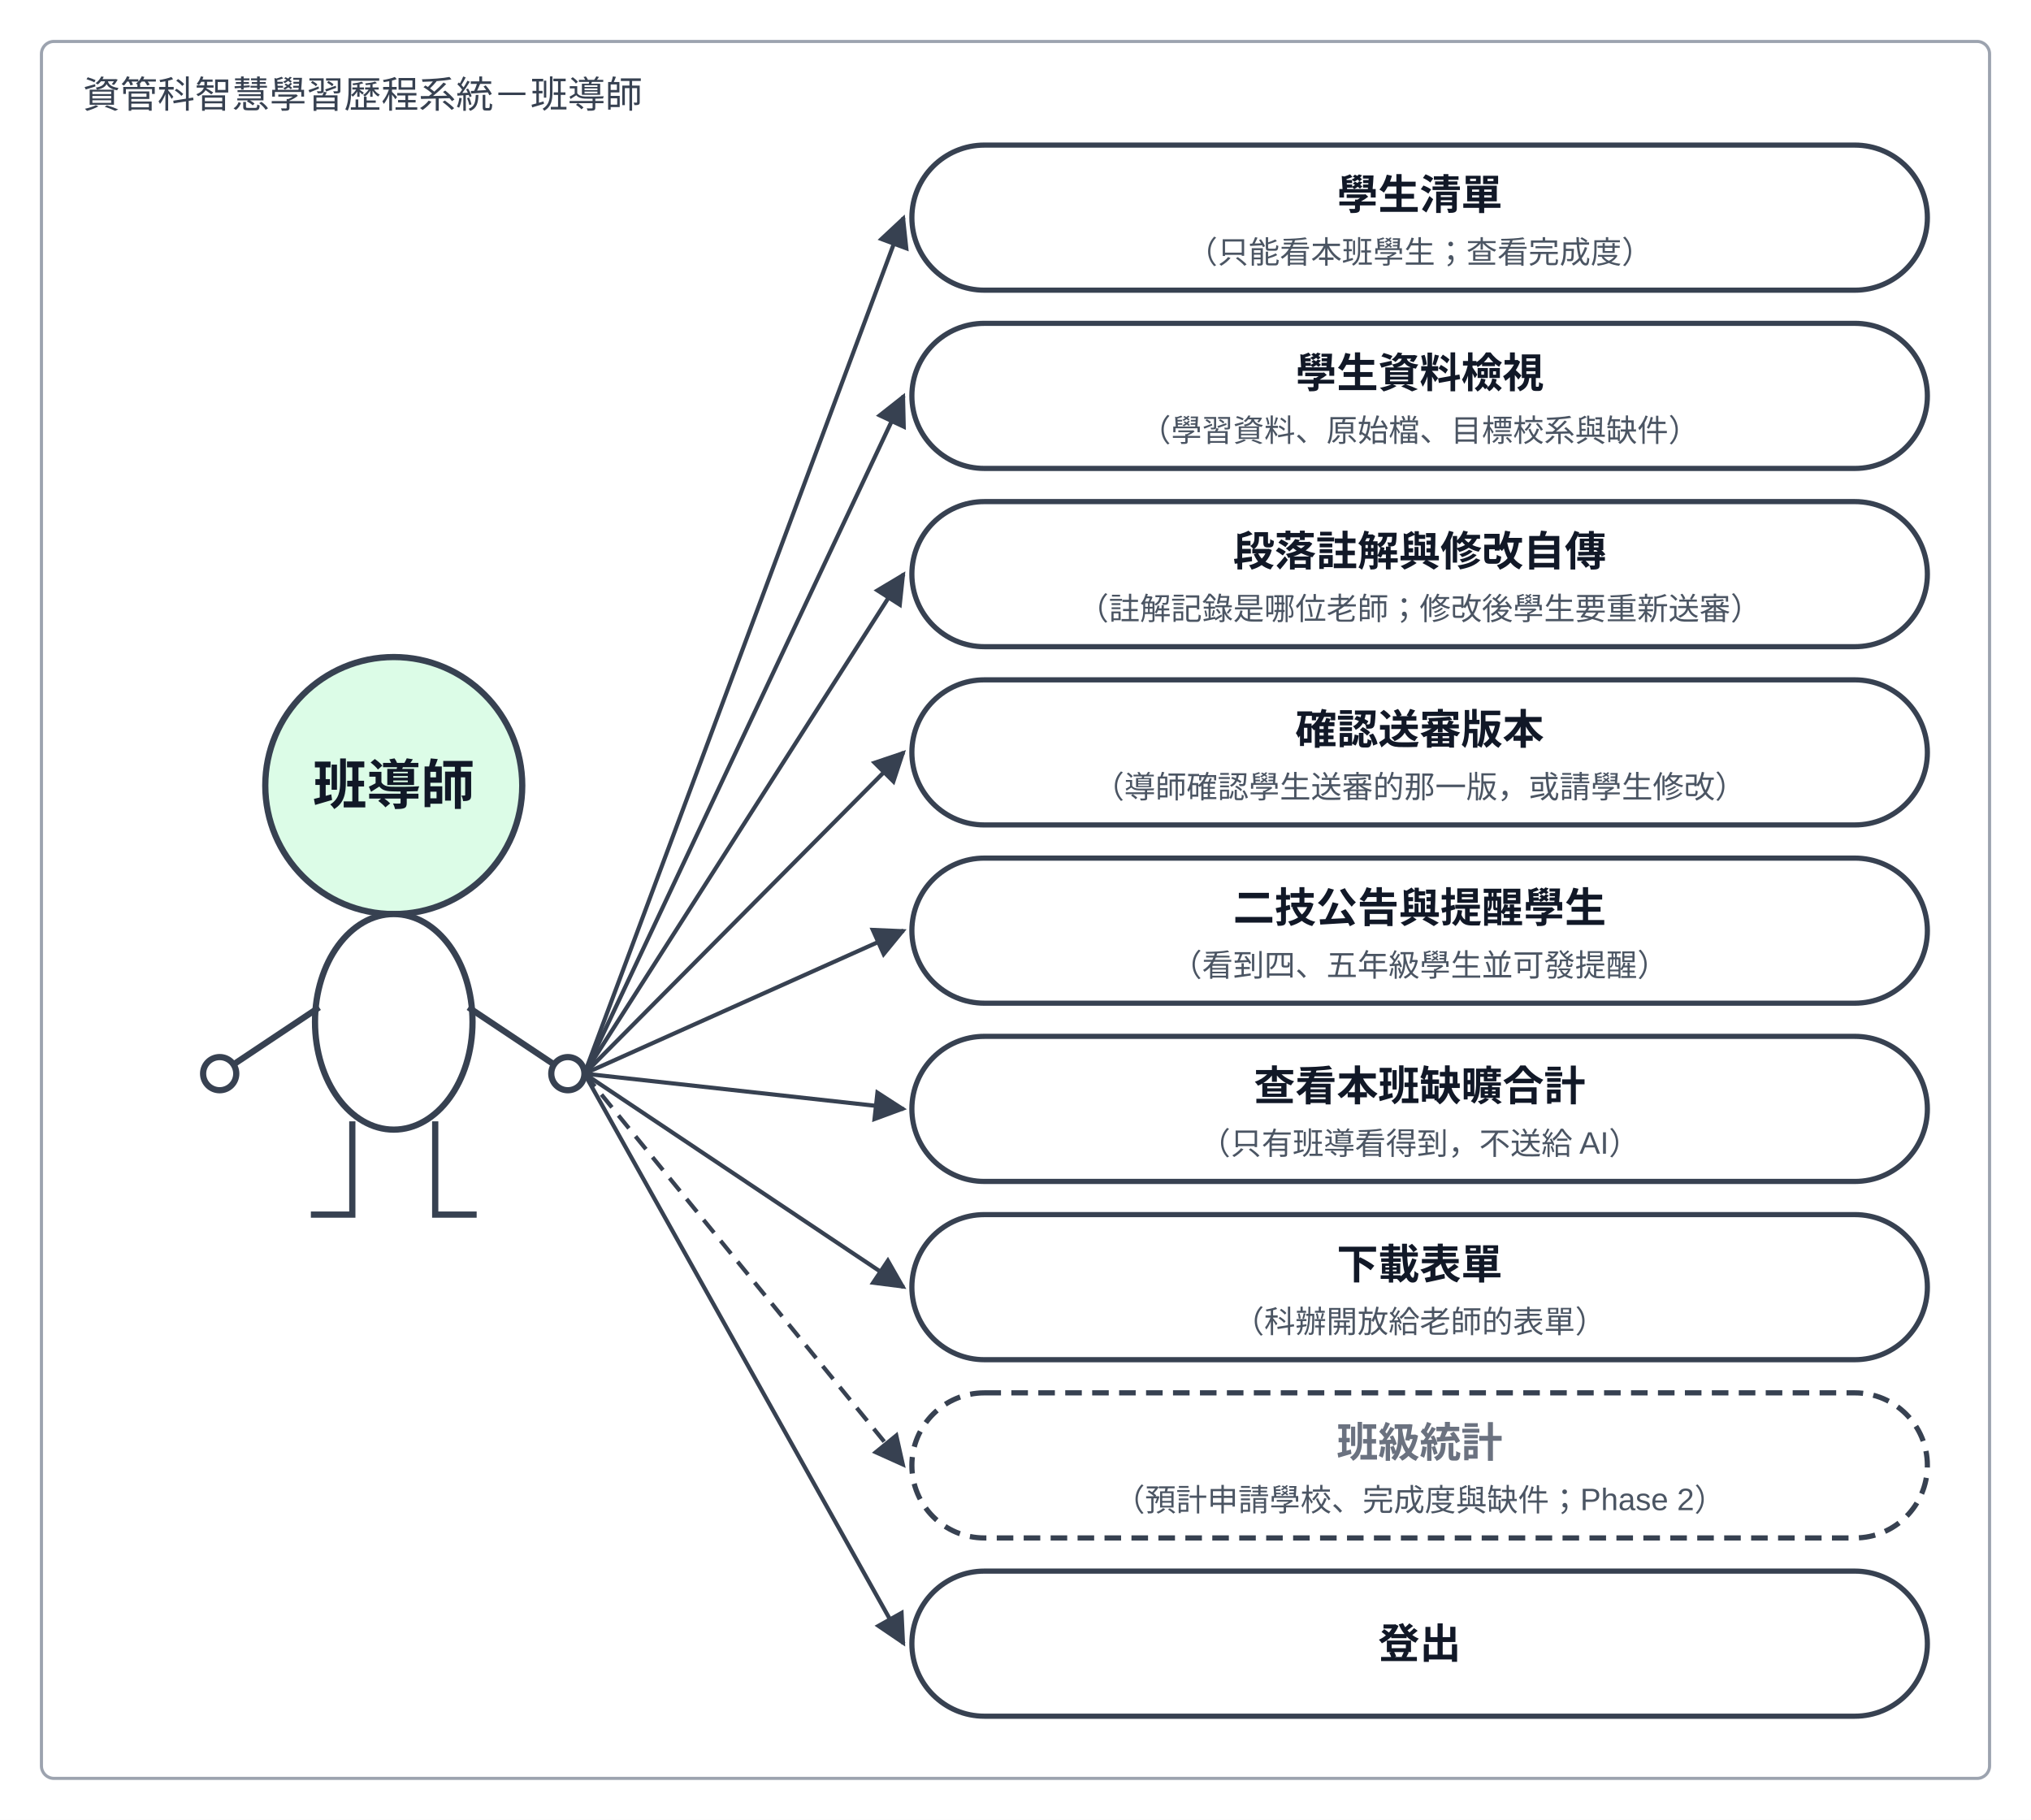
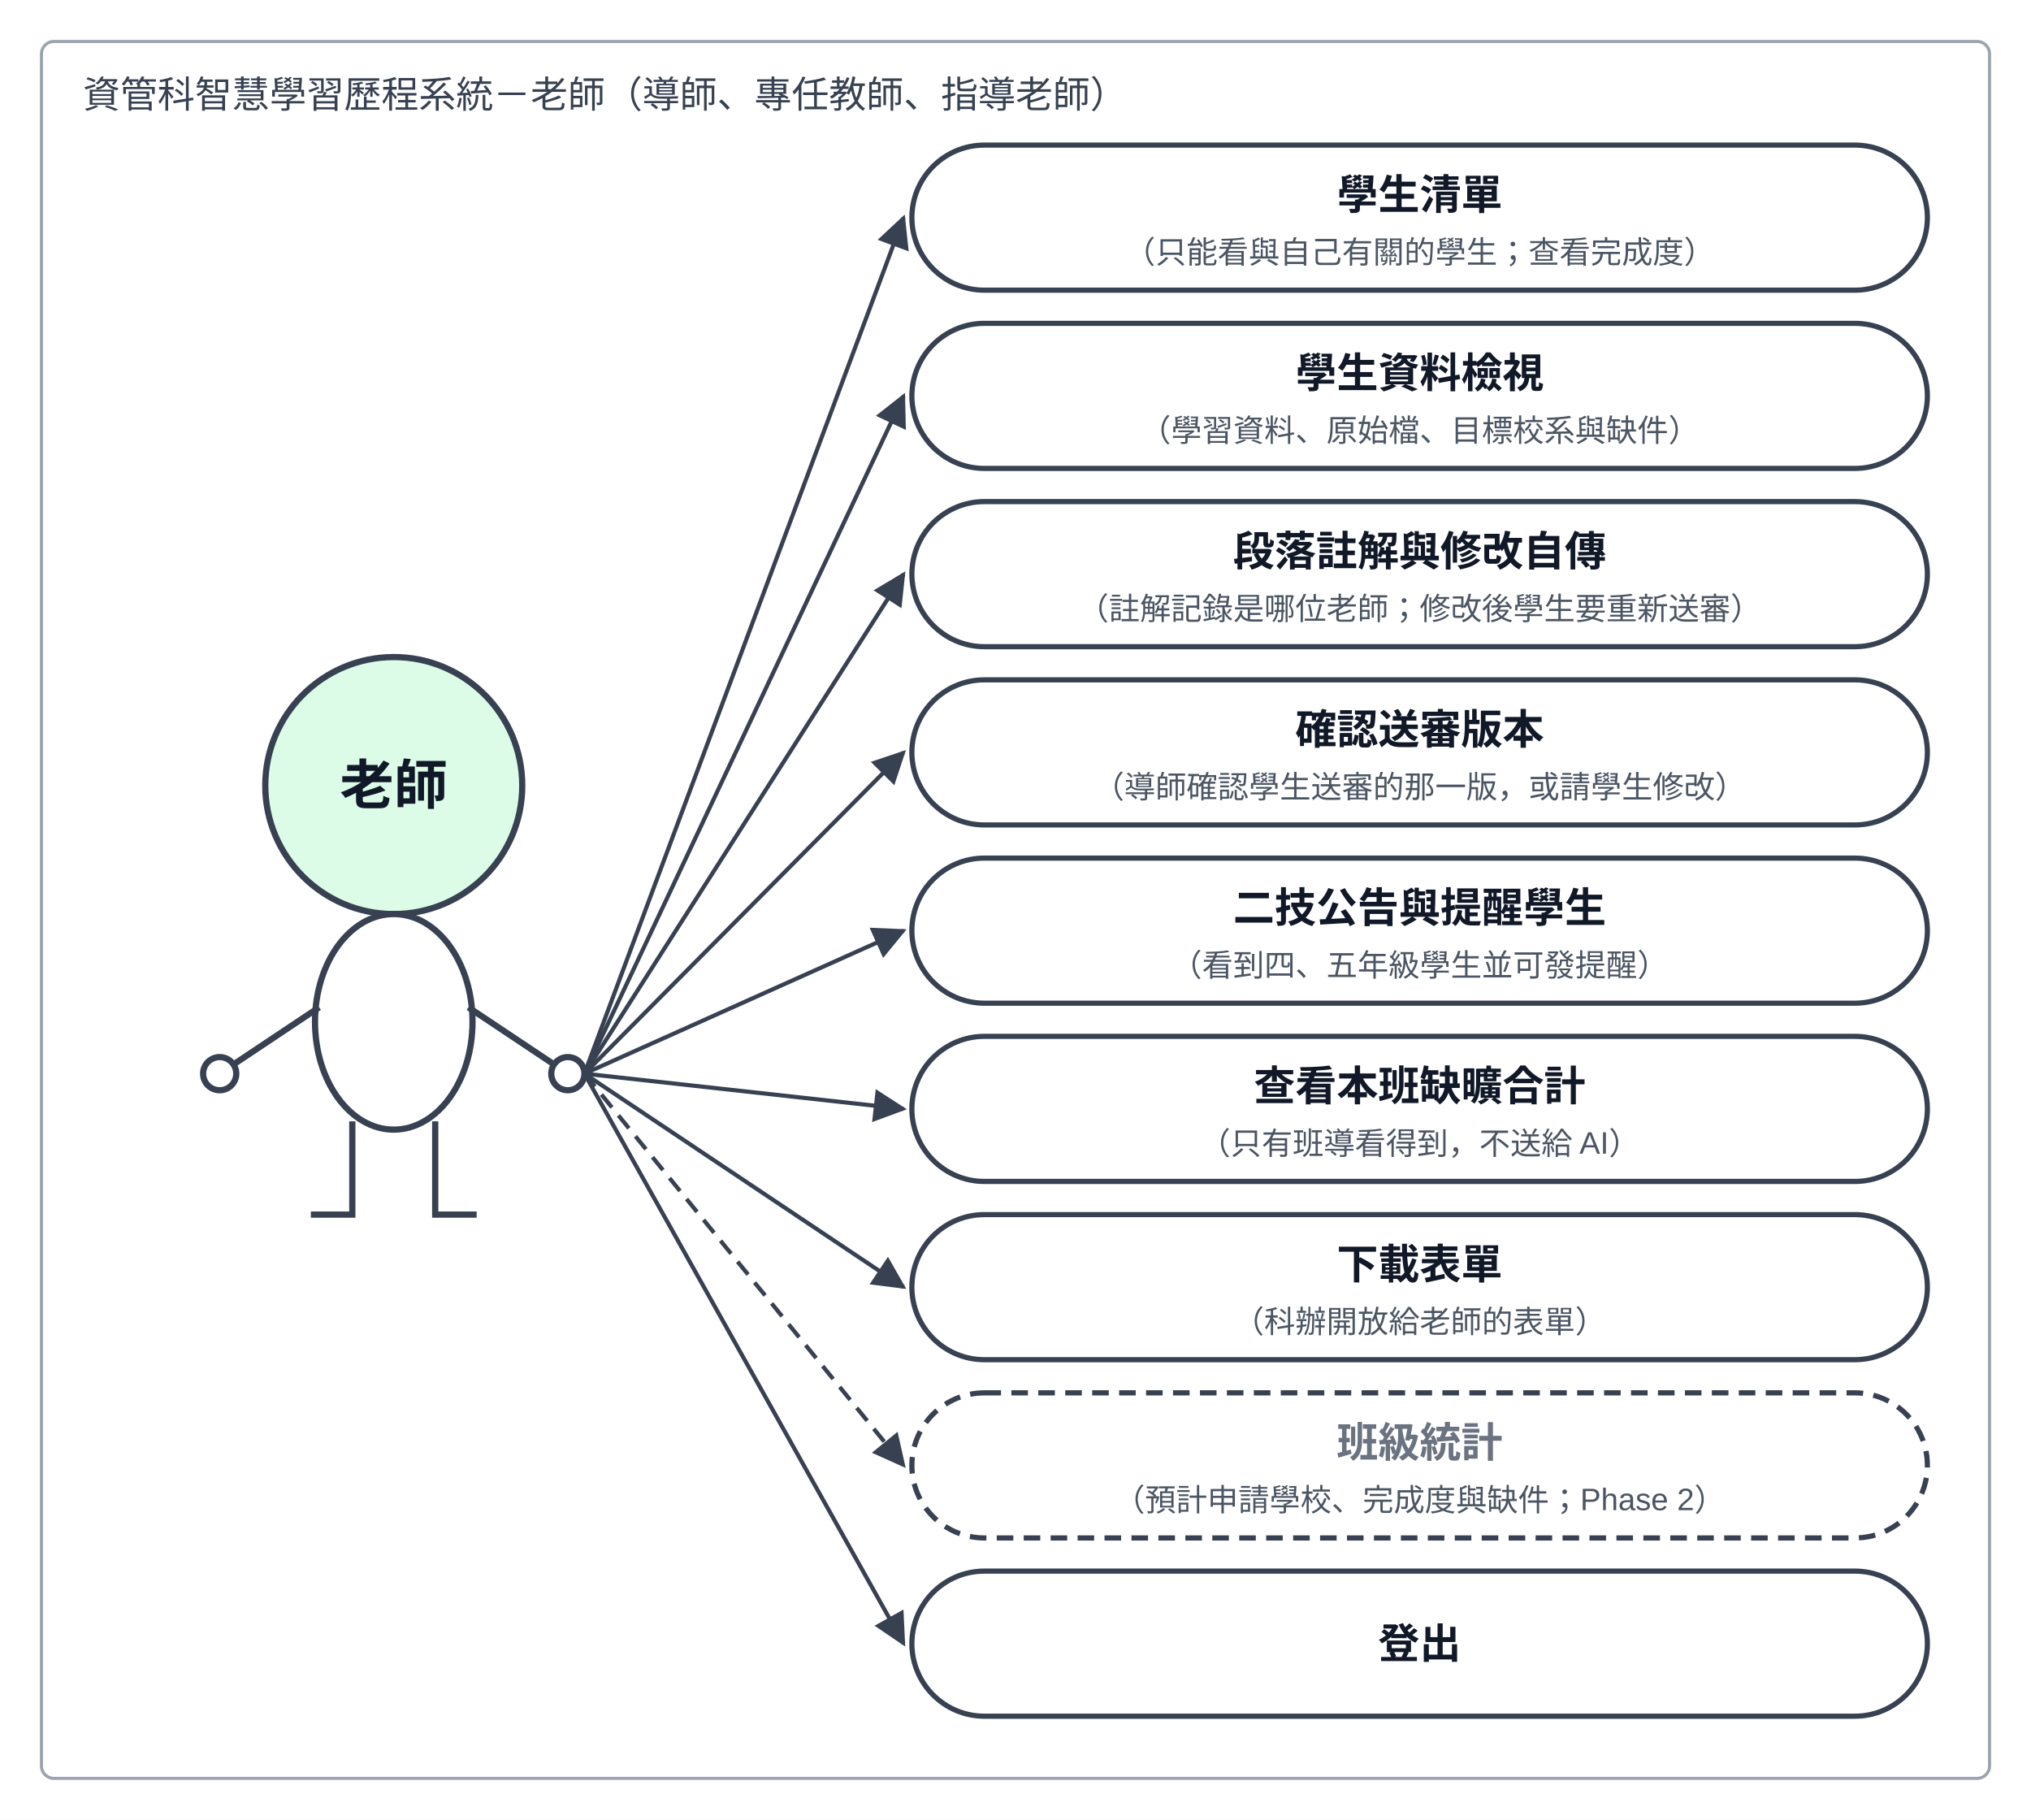
<svg xmlns="http://www.w3.org/2000/svg" width="980" height="878" viewBox="0 0 980 878" font-family="Microsoft JhengHei, Noto Sans TC, Arial, sans-serif">
  <rect width="980" height="878" fill="#FFFFFF" />
  <defs>
    <marker id="arrow" viewBox="0 0 10 10" refX="9" refY="5" markerWidth="8" markerHeight="8" orient="auto-start-reverse">
      <path d="M0,0 L10,5 L0,10 z" fill="#374151" />
    </marker>
  </defs>
  <rect x="20" y="20" width="940" height="838" fill="none" stroke="#9CA3AF" stroke-width="1.5" rx="6" />
-   <text x="40" y="52" font-size="18" fill="#374151">資管科智慧學習歷程系統－班導師</text>
+   <text x="40" y="52" font-size="18" fill="#374151">資管科智慧學習歷程系統－老師（導師、專任教師、指導老師）</text>
  <circle cx="190" cy="379.0" r="62" fill="#DCFCE7" stroke="#374151" stroke-width="3" />
-   <text x="190" y="388.0" font-size="26" font-weight="bold" text-anchor="middle" fill="#111827">班導師</text>
+   <text x="190" y="388.0" font-size="26" font-weight="bold" text-anchor="middle" fill="#111827">老師</text>
  <ellipse cx="190" cy="493.0" rx="38" ry="52" fill="#FFFFFF" stroke="#374151" stroke-width="3" />
  <path d="M154,486.0 L112,514.0" stroke="#374151" stroke-width="3" fill="none" />
  <circle cx="106" cy="518.0" r="8" fill="#FFFFFF" stroke="#374151" stroke-width="3" />
  <path d="M226,486.0 L268,514.0" stroke="#374151" stroke-width="3" fill="none" />
  <circle cx="274" cy="518.0" r="8" fill="#FFFFFF" stroke="#374151" stroke-width="3" />
  <path d="M170,541.0 L170,586.0 L150,586.0" stroke="#374151" stroke-width="3" fill="none" />
  <path d="M210,541.0 L210,586.0 L230,586.0" stroke="#374151" stroke-width="3" fill="none" />
  <path d="M282,518.0 L436,105.0" stroke="#374151" stroke-width="2" fill="none" marker-end="url(#arrow)" />
  <rect x="440" y="70" width="490" height="70" rx="35.0" fill="#FFFFFF" stroke="#374151" stroke-width="2.5" />
  <text x="685.0" y="101.0" font-size="20" font-weight="bold" text-anchor="middle" fill="#111827">學生清單</text>
-   <text x="685.0" y="127.0" font-size="15" text-anchor="middle" fill="#4B5563">（只能看本班學生；查看完成度）</text>
+   <text x="685.0" y="127.0" font-size="15" text-anchor="middle" fill="#4B5563">（只能看與自己有關的學生；查看完成度）</text>
  <path d="M282,518.0 L436,191.0" stroke="#374151" stroke-width="2" fill="none" marker-end="url(#arrow)" />
  <rect x="440" y="156" width="490" height="70" rx="35.0" fill="#FFFFFF" stroke="#374151" stroke-width="2.5" />
  <text x="685.0" y="187.0" font-size="20" font-weight="bold" text-anchor="middle" fill="#111827">學生資料檢視</text>
  <text x="685.0" y="213.0" font-size="15" text-anchor="middle" fill="#4B5563">（學習資料、原始檔、目標校系與缺件）</text>
  <path d="M282,518.0 L436,277.0" stroke="#374151" stroke-width="2" fill="none" marker-end="url(#arrow)" />
  <rect x="440" y="242" width="490" height="70" rx="35.0" fill="#FFFFFF" stroke="#374151" stroke-width="2.5" />
  <text x="685.0" y="273.0" font-size="20" font-weight="bold" text-anchor="middle" fill="#111827">段落註解與修改自傳</text>
  <text x="685.0" y="299.0" font-size="15" text-anchor="middle" fill="#4B5563">（註解記錄是哪位老師；修改後學生要重新送審）</text>
  <path d="M282,518.0 L436,363.0" stroke="#374151" stroke-width="2" fill="none" marker-end="url(#arrow)" />
  <rect x="440" y="328" width="490" height="70" rx="35.0" fill="#FFFFFF" stroke="#374151" stroke-width="2.5" />
  <text x="685.0" y="359.0" font-size="20" font-weight="bold" text-anchor="middle" fill="#111827">確認送審版本</text>
  <text x="685.0" y="385.0" font-size="15" text-anchor="middle" fill="#4B5563">（導師確認學生送審的那一版，或請學生修改）</text>
  <path d="M282,518.0 L436,449.0" stroke="#374151" stroke-width="2" fill="none" marker-end="url(#arrow)" />
  <rect x="440" y="414" width="490" height="70" rx="35.0" fill="#FFFFFF" stroke="#374151" stroke-width="2.5" />
  <text x="685.0" y="445.0" font-size="20" font-weight="bold" text-anchor="middle" fill="#111827">二技公告與提醒學生</text>
  <text x="685.0" y="471.0" font-size="15" text-anchor="middle" fill="#4B5563">（看到四、五年級學生並可發提醒）</text>
  <path d="M282,518.0 L436,535.0" stroke="#374151" stroke-width="2" fill="none" marker-end="url(#arrow)" />
  <rect x="440" y="500" width="490" height="70" rx="35.0" fill="#FFFFFF" stroke="#374151" stroke-width="2.5" />
  <text x="685.0" y="531.0" font-size="20" font-weight="bold" text-anchor="middle" fill="#111827">查看本班缺曠合計</text>
  <text x="685.0" y="557.0" font-size="15" text-anchor="middle" fill="#4B5563">（只有班導看得到，不送給 AI）</text>
  <path d="M282,518.0 L436,621.0" stroke="#374151" stroke-width="2" fill="none" marker-end="url(#arrow)" />
  <rect x="440" y="586" width="490" height="70" rx="35.0" fill="#FFFFFF" stroke="#374151" stroke-width="2.5" />
  <text x="685.0" y="617.0" font-size="20" font-weight="bold" text-anchor="middle" fill="#111827">下載表單</text>
  <text x="685.0" y="643.0" font-size="15" text-anchor="middle" fill="#4B5563">（科辦開放給老師的表單）</text>
  <path d="M282,518.0 L436,707.0" stroke="#374151" stroke-width="2" fill="none" marker-end="url(#arrow)" stroke-dasharray="8 5" />
  <rect x="440" y="672" width="490" height="70" rx="35.0" fill="#FFFFFF" stroke="#374151" stroke-width="2.5" stroke-dasharray="8 5" />
  <text x="685.0" y="703.0" font-size="20" font-weight="bold" text-anchor="middle" fill="#6B7280">班級統計</text>
  <text x="685.0" y="729.0" font-size="15" text-anchor="middle" fill="#4B5563">（預計申請學校、完成度與缺件；Phase 2）</text>
  <path d="M282,518.0 L436,793.0" stroke="#374151" stroke-width="2" fill="none" marker-end="url(#arrow)" />
  <rect x="440" y="758" width="490" height="70" rx="35.0" fill="#FFFFFF" stroke="#374151" stroke-width="2.5" />
  <text x="685.0" y="800.0" font-size="20" font-weight="bold" text-anchor="middle" fill="#111827">登出</text>
</svg>
